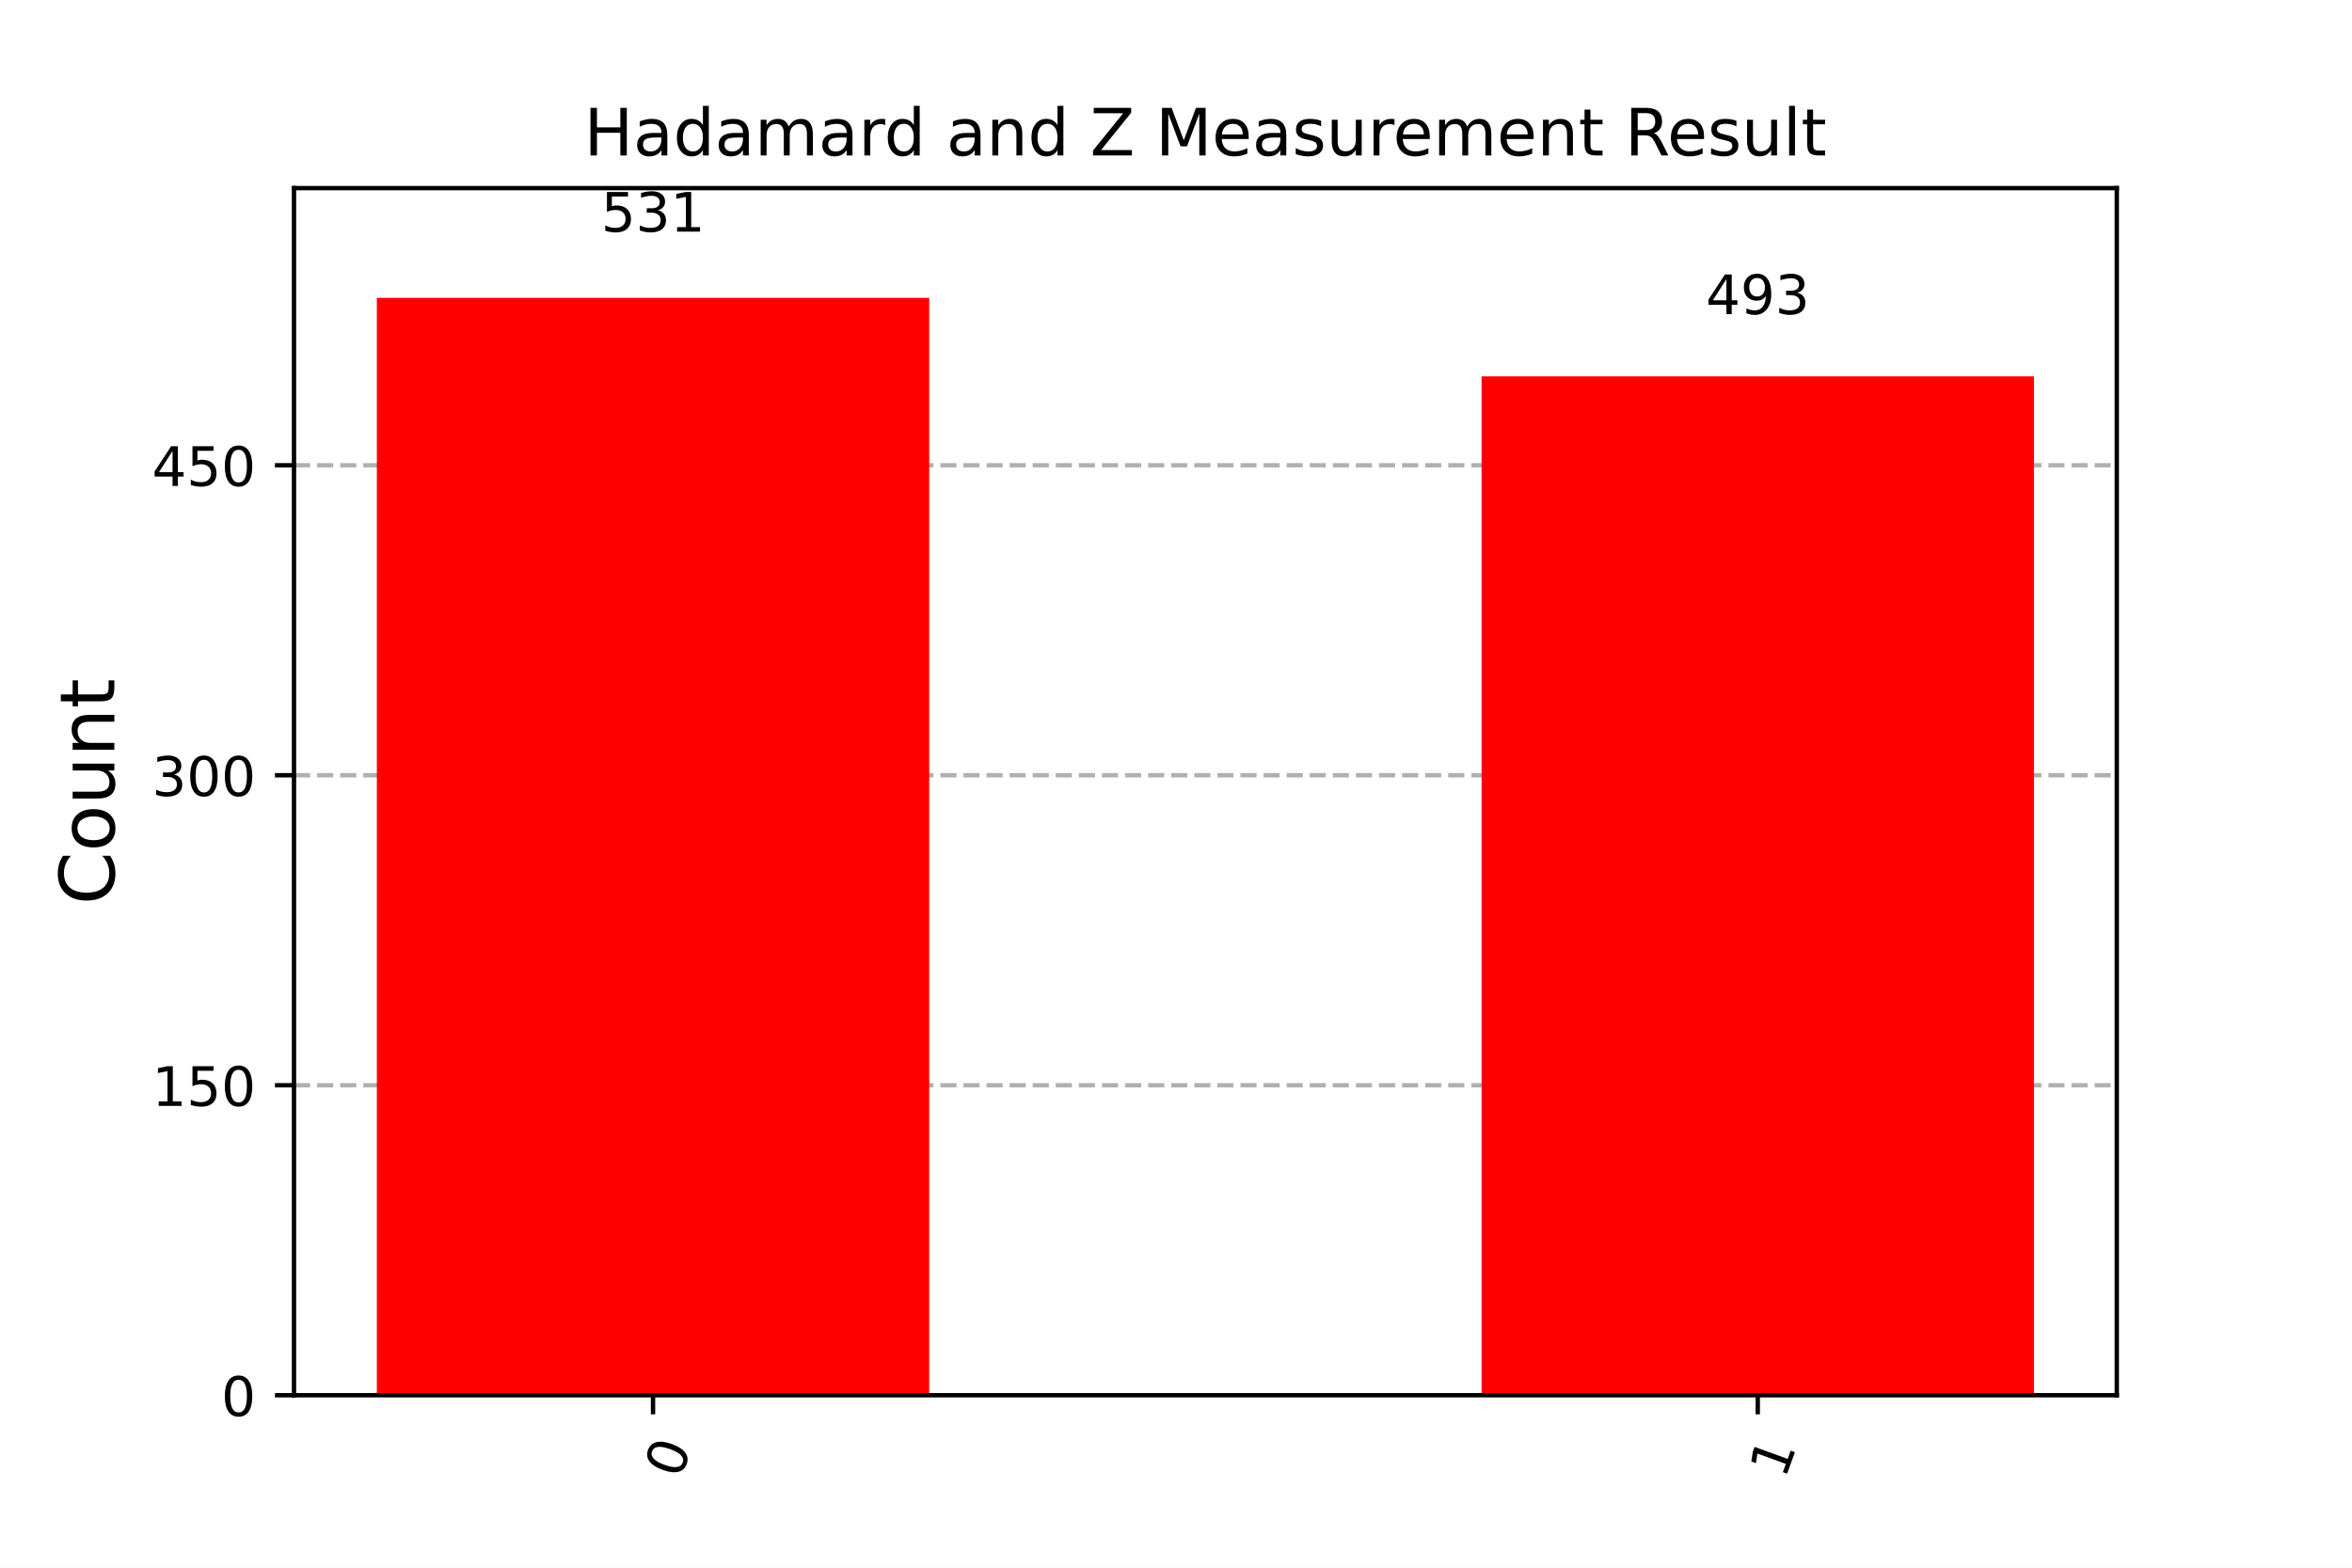
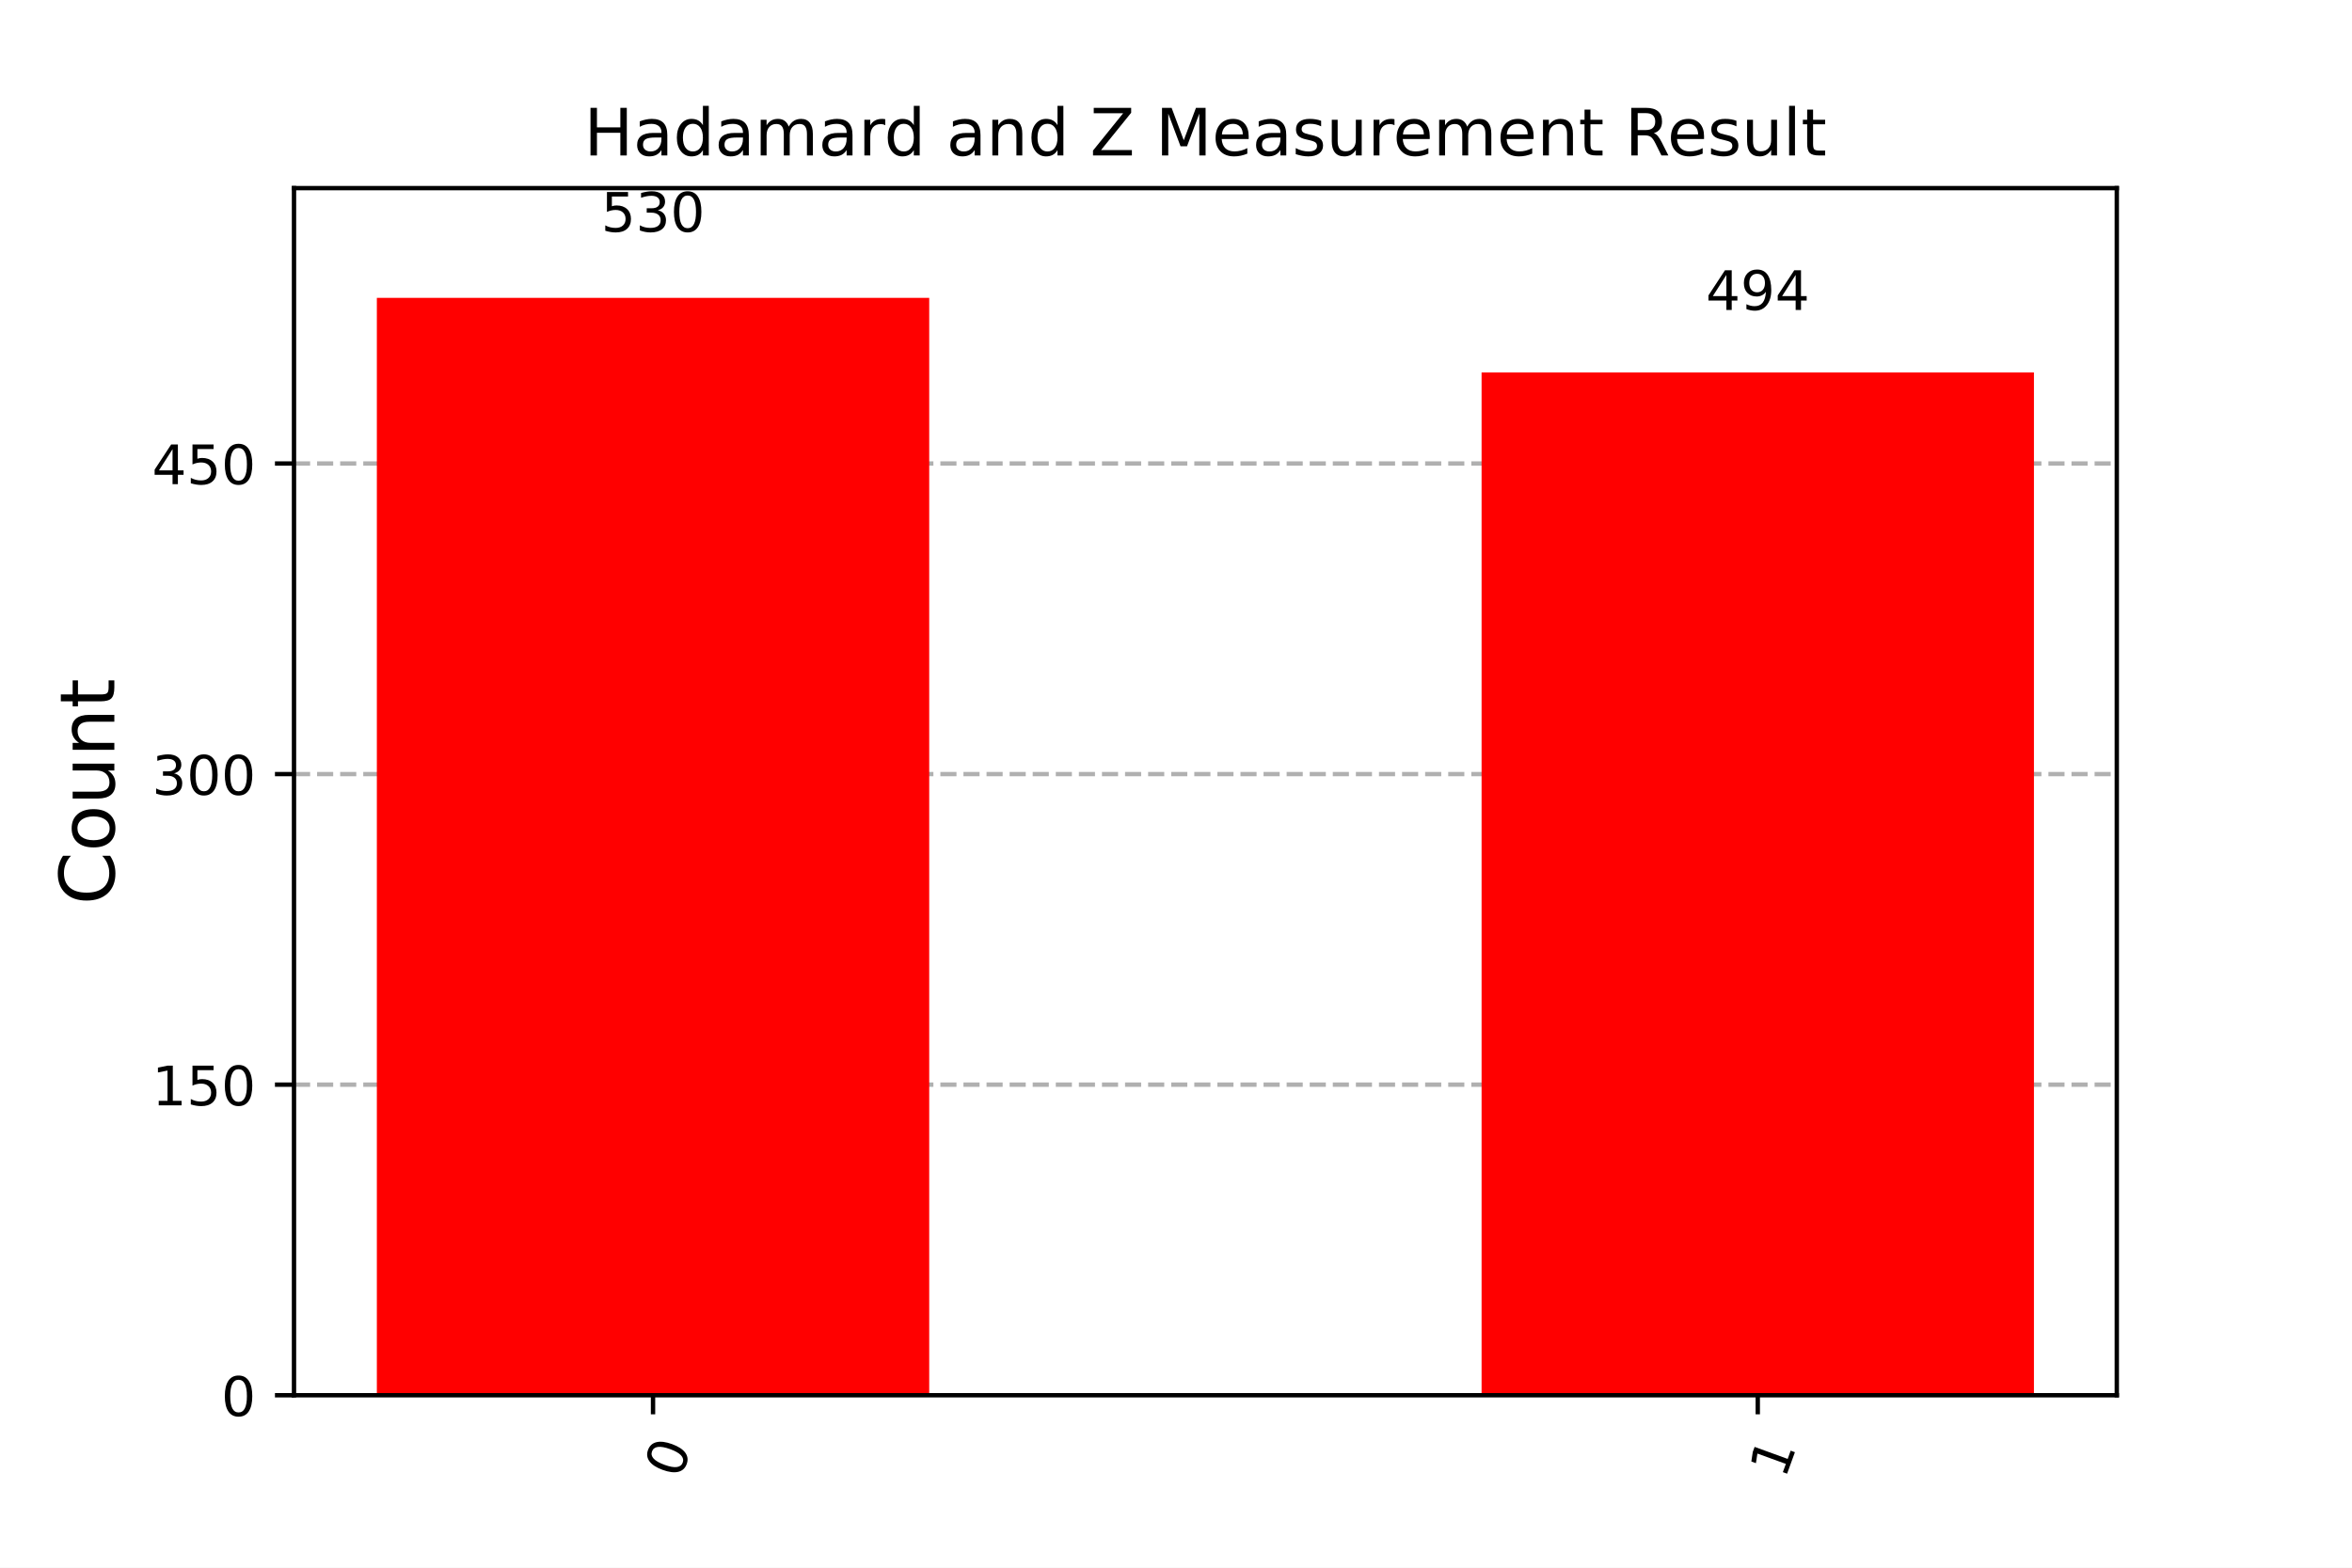
<svg xmlns="http://www.w3.org/2000/svg" xmlns:xlink="http://www.w3.org/1999/xlink" width="432pt" height="288pt" viewBox="0 0 432 288" version="1.1">
  <defs>
    <style type="text/css">*{stroke-linejoin: round; stroke-linecap: butt}</style>
  </defs>
  <g id="figure_1">
    <g id="patch_1">
      <path d="M 0 288  L 432 288  L 432 0  L 0 0  z " style="fill: #ffffff" />
    </g>
    <g id="axes_1">
      <g id="patch_2">
        <path d="M 54 256.32  L 388.8 256.32  L 388.8 34.56  L 54 34.56  z " style="fill: #ffffff" />
      </g>
      <g id="matplotlib.axis_1">
        <g id="xtick_1">
          <g id="line2d_1">
            <defs>
-               <path id="m2e60478d79" d="M 0 0  L 0 3.5  " style="stroke: #000000; stroke-width: 0.8" />
+               <path id="ma8fdbce6a0" d="M 0 0  L 0 3.5  " style="stroke: #000000; stroke-width: 0.8" />
            </defs>
            <g>
-               <use xlink:href="#m2e60478d79" x="119.945" y="256.32" style="stroke: #000000; stroke-width: 0.8" />
+               <use xlink:href="#ma8fdbce6a0" x="119.945" y="256.32" style="stroke: #000000; stroke-width: 0.8" />
            </g>
          </g>
          <g id="text_1">
            <g transform="translate(124.9095 271.8976) rotate(-70) scale(0.1 -0.1)">
              <defs>
                <path id="DejaVuSans-30" d="M 2034 4250  Q 1547 4250 1301 3770  Q 1056 3291 1056 2328  Q 1056 1369 1301 889  Q 1547 409 2034 409  Q 2525 409 2770 889  Q 3016 1369 3016 2328  Q 3016 3291 2770 3770  Q 2525 4250 2034 4250  z M 2034 4750  Q 2819 4750 3233 4129  Q 3647 3509 3647 2328  Q 3647 1150 3233 529  Q 2819 -91 2034 -91  Q 1250 -91 836 529  Q 422 1150 422 2328  Q 422 3509 836 4129  Q 1250 4750 2034 4750  z " transform="scale(0.015625)" />
              </defs>
              <use xlink:href="#DejaVuSans-30" />
            </g>
          </g>
        </g>
        <g id="xtick_2">
          <g id="line2d_2">
            <g>
-               <use xlink:href="#m2e60478d79" x="322.855" y="256.32" style="stroke: #000000; stroke-width: 0.8" />
+               <use xlink:href="#ma8fdbce6a0" x="322.855" y="256.32" style="stroke: #000000; stroke-width: 0.8" />
            </g>
          </g>
          <g id="text_2">
            <g transform="translate(327.8186 271.8976) rotate(-70) scale(0.1 -0.1)">
              <defs>
                <path id="DejaVuSans-31" d="M 794 531  L 1825 531  L 1825 4091  L 703 3866  L 703 4441  L 1819 4666  L 2450 4666  L 2450 531  L 3481 531  L 3481 0  L 794 0  L 794 531  z " transform="scale(0.015625)" />
              </defs>
              <use xlink:href="#DejaVuSans-31" />
            </g>
          </g>
        </g>
      </g>
      <g id="matplotlib.axis_2">
        <g id="ytick_1">
          <g id="line2d_3">
-             <path d="M 54 256.32  L 388.8 256.32  " clip-path="url(#p81f0a7da75)" style="fill: none; stroke-dasharray: 2.96,1.28; stroke-dashoffset: 0; stroke: #b0b0b0; stroke-width: 0.8" />
+             <path d="M 54 256.32  L 388.8 256.32  " clip-path="url(#pc90ab293f7)" style="fill: none; stroke-dasharray: 2.96,1.28; stroke-dashoffset: 0; stroke: #b0b0b0; stroke-width: 0.8" />
          </g>
          <g id="line2d_4">
            <defs>
-               <path id="m54eb7db6a5" d="M 0 0  L -3.5 0  " style="stroke: #000000; stroke-width: 0.8" />
+               <path id="mafc8831716" d="M 0 0  L -3.5 0  " style="stroke: #000000; stroke-width: 0.8" />
            </defs>
            <g>
-               <use xlink:href="#m54eb7db6a5" x="54" y="256.32" style="stroke: #000000; stroke-width: 0.8" />
+               <use xlink:href="#mafc8831716" x="54" y="256.32" style="stroke: #000000; stroke-width: 0.8" />
            </g>
          </g>
          <g id="text_3">
            <g transform="translate(40.6375 260.1192) scale(0.1 -0.1)">
              <use xlink:href="#DejaVuSans-30" />
            </g>
          </g>
        </g>
        <g id="ytick_2">
          <g id="line2d_5">
-             <path d="M 54 199.371  L 388.8 199.371  " clip-path="url(#p81f0a7da75)" style="fill: none; stroke-dasharray: 2.96,1.28; stroke-dashoffset: 0; stroke: #b0b0b0; stroke-width: 0.8" />
+             <path d="M 54 199.263  L 388.8 199.263  " clip-path="url(#pc90ab293f7)" style="fill: none; stroke-dasharray: 2.96,1.28; stroke-dashoffset: 0; stroke: #b0b0b0; stroke-width: 0.8" />
          </g>
          <g id="line2d_6">
            <g>
-               <use xlink:href="#m54eb7db6a5" x="54" y="199.371" style="stroke: #000000; stroke-width: 0.8" />
+               <use xlink:href="#mafc8831716" x="54" y="199.263" style="stroke: #000000; stroke-width: 0.8" />
            </g>
          </g>
          <g id="text_4">
-             <g transform="translate(27.9125 203.1701) scale(0.1 -0.1)">
+             <g transform="translate(27.9125 203.0626) scale(0.1 -0.1)">
              <defs>
                <path id="DejaVuSans-35" d="M 691 4666  L 3169 4666  L 3169 4134  L 1269 4134  L 1269 2991  Q 1406 3038 1543 3061  Q 1681 3084 1819 3084  Q 2600 3084 3056 2656  Q 3513 2228 3513 1497  Q 3513 744 3044 326  Q 2575 -91 1722 -91  Q 1428 -91 1123 -41  Q 819 9 494 109  L 494 744  Q 775 591 1075 516  Q 1375 441 1709 441  Q 2250 441 2565 725  Q 2881 1009 2881 1497  Q 2881 1984 2565 2268  Q 2250 2553 1709 2553  Q 1456 2553 1204 2497  Q 953 2441 691 2322  L 691 4666  z " transform="scale(0.015625)" />
              </defs>
              <use xlink:href="#DejaVuSans-31" />
              <use xlink:href="#DejaVuSans-35" transform="translate(63.62305 0)" />
              <use xlink:href="#DejaVuSans-30" transform="translate(127.2461 0)" />
            </g>
          </g>
        </g>
        <g id="ytick_3">
          <g id="line2d_7">
-             <path d="M 54 142.422  L 388.8 142.422  " clip-path="url(#p81f0a7da75)" style="fill: none; stroke-dasharray: 2.96,1.28; stroke-dashoffset: 0; stroke: #b0b0b0; stroke-width: 0.8" />
+             <path d="M 54 142.207  L 388.8 142.207  " clip-path="url(#pc90ab293f7)" style="fill: none; stroke-dasharray: 2.96,1.28; stroke-dashoffset: 0; stroke: #b0b0b0; stroke-width: 0.8" />
          </g>
          <g id="line2d_8">
            <g>
-               <use xlink:href="#m54eb7db6a5" x="54" y="142.422" style="stroke: #000000; stroke-width: 0.8" />
+               <use xlink:href="#mafc8831716" x="54" y="142.207" style="stroke: #000000; stroke-width: 0.8" />
            </g>
          </g>
          <g id="text_5">
-             <g transform="translate(27.9125 146.2209) scale(0.1 -0.1)">
+             <g transform="translate(27.9125 146.006) scale(0.1 -0.1)">
              <defs>
                <path id="DejaVuSans-33" d="M 2597 2516  Q 3050 2419 3304 2112  Q 3559 1806 3559 1356  Q 3559 666 3084 287  Q 2609 -91 1734 -91  Q 1441 -91 1130 -33  Q 819 25 488 141  L 488 750  Q 750 597 1062 519  Q 1375 441 1716 441  Q 2309 441 2620 675  Q 2931 909 2931 1356  Q 2931 1769 2642 2001  Q 2353 2234 1838 2234  L 1294 2234  L 1294 2753  L 1863 2753  Q 2328 2753 2575 2939  Q 2822 3125 2822 3475  Q 2822 3834 2567 4026  Q 2313 4219 1838 4219  Q 1578 4219 1281 4162  Q 984 4106 628 3988  L 628 4550  Q 988 4650 1302 4700  Q 1616 4750 1894 4750  Q 2613 4750 3031 4423  Q 3450 4097 3450 3541  Q 3450 3153 3228 2886  Q 3006 2619 2597 2516  z " transform="scale(0.015625)" />
              </defs>
              <use xlink:href="#DejaVuSans-33" />
              <use xlink:href="#DejaVuSans-30" transform="translate(63.62305 0)" />
              <use xlink:href="#DejaVuSans-30" transform="translate(127.2461 0)" />
            </g>
          </g>
        </g>
        <g id="ytick_4">
          <g id="line2d_9">
-             <path d="M 54 85.473  L 388.8 85.473  " clip-path="url(#p81f0a7da75)" style="fill: none; stroke-dasharray: 2.96,1.28; stroke-dashoffset: 0; stroke: #b0b0b0; stroke-width: 0.8" />
+             <path d="M 54 85.15  L 388.8 85.15  " clip-path="url(#pc90ab293f7)" style="fill: none; stroke-dasharray: 2.96,1.28; stroke-dashoffset: 0; stroke: #b0b0b0; stroke-width: 0.8" />
          </g>
          <g id="line2d_10">
            <g>
-               <use xlink:href="#m54eb7db6a5" x="54" y="85.473" style="stroke: #000000; stroke-width: 0.8" />
+               <use xlink:href="#mafc8831716" x="54" y="85.15" style="stroke: #000000; stroke-width: 0.8" />
            </g>
          </g>
          <g id="text_6">
-             <g transform="translate(27.9125 89.27176) scale(0.1 -0.1)">
+             <g transform="translate(27.9125 88.94941) scale(0.1 -0.1)">
              <defs>
                <path id="DejaVuSans-34" d="M 2419 4116  L 825 1625  L 2419 1625  L 2419 4116  z M 2253 4666  L 3047 4666  L 3047 1625  L 3713 1625  L 3713 1100  L 3047 1100  L 3047 0  L 2419 0  L 2419 1100  L 313 1100  L 313 1709  L 2253 4666  z " transform="scale(0.015625)" />
              </defs>
              <use xlink:href="#DejaVuSans-34" />
              <use xlink:href="#DejaVuSans-35" transform="translate(63.62305 0)" />
              <use xlink:href="#DejaVuSans-30" transform="translate(127.2461 0)" />
            </g>
          </g>
        </g>
        <g id="text_7">
          <g transform="translate(21.00094 166.2278) rotate(-90) scale(0.14 -0.14)">
            <defs>
              <path id="DejaVuSans-43" d="M 4122 4306  L 4122 3641  Q 3803 3938 3442 4084  Q 3081 4231 2675 4231  Q 1875 4231 1450 3742  Q 1025 3253 1025 2328  Q 1025 1406 1450 917  Q 1875 428 2675 428  Q 3081 428 3442 575  Q 3803 722 4122 1019  L 4122 359  Q 3791 134 3420 21  Q 3050 -91 2638 -91  Q 1578 -91 968 557  Q 359 1206 359 2328  Q 359 3453 968 4101  Q 1578 4750 2638 4750  Q 3056 4750 3426 4639  Q 3797 4528 4122 4306  z " transform="scale(0.015625)" />
              <path id="DejaVuSans-6f" d="M 1959 3097  Q 1497 3097 1228 2736  Q 959 2375 959 1747  Q 959 1119 1226 758  Q 1494 397 1959 397  Q 2419 397 2687 759  Q 2956 1122 2956 1747  Q 2956 2369 2687 2733  Q 2419 3097 1959 3097  z M 1959 3584  Q 2709 3584 3137 3096  Q 3566 2609 3566 1747  Q 3566 888 3137 398  Q 2709 -91 1959 -91  Q 1206 -91 779 398  Q 353 888 353 1747  Q 353 2609 779 3096  Q 1206 3584 1959 3584  z " transform="scale(0.015625)" />
              <path id="DejaVuSans-75" d="M 544 1381  L 544 3500  L 1119 3500  L 1119 1403  Q 1119 906 1312 657  Q 1506 409 1894 409  Q 2359 409 2629 706  Q 2900 1003 2900 1516  L 2900 3500  L 3475 3500  L 3475 0  L 2900 0  L 2900 538  Q 2691 219 2414 64  Q 2138 -91 1772 -91  Q 1169 -91 856 284  Q 544 659 544 1381  z M 1991 3584  L 1991 3584  z " transform="scale(0.015625)" />
              <path id="DejaVuSans-6e" d="M 3513 2113  L 3513 0  L 2938 0  L 2938 2094  Q 2938 2591 2744 2837  Q 2550 3084 2163 3084  Q 1697 3084 1428 2787  Q 1159 2491 1159 1978  L 1159 0  L 581 0  L 581 3500  L 1159 3500  L 1159 2956  Q 1366 3272 1645 3428  Q 1925 3584 2291 3584  Q 2894 3584 3203 3211  Q 3513 2838 3513 2113  z " transform="scale(0.015625)" />
              <path id="DejaVuSans-74" d="M 1172 4494  L 1172 3500  L 2356 3500  L 2356 3053  L 1172 3053  L 1172 1153  Q 1172 725 1289 603  Q 1406 481 1766 481  L 2356 481  L 2356 0  L 1766 0  Q 1100 0 847 248  Q 594 497 594 1153  L 594 3053  L 172 3053  L 172 3500  L 594 3500  L 594 4494  L 1172 4494  z " transform="scale(0.015625)" />
            </defs>
            <use xlink:href="#DejaVuSans-43" />
            <use xlink:href="#DejaVuSans-6f" transform="translate(69.82422 0)" />
            <use xlink:href="#DejaVuSans-75" transform="translate(131.0059 0)" />
            <use xlink:href="#DejaVuSans-6e" transform="translate(194.3848 0)" />
            <use xlink:href="#DejaVuSans-74" transform="translate(257.7637 0)" />
          </g>
        </g>
      </g>
      <g id="patch_3">
-         <path d="M 69.218 256.32  L 170.673 256.32  L 170.673 54.72  L 69.218 54.72  z " clip-path="url(#p81f0a7da75)" style="fill: #ff0000" />
+         <path d="M 69.218 256.32  L 170.673 256.32  L 170.673 54.72  L 69.218 54.72  z " clip-path="url(#pc90ab293f7)" style="fill: #ff0000" />
      </g>
      <g id="patch_4">
-         <path d="M 272.127 256.32  L 373.582 256.32  L 373.582 69.147  L 272.127 69.147  z " clip-path="url(#p81f0a7da75)" style="fill: #ff0000" />
+         <path d="M 272.127 256.32  L 373.582 256.32  L 373.582 68.414  L 272.127 68.414  z " clip-path="url(#pc90ab293f7)" style="fill: #ff0000" />
      </g>
      <g id="patch_5">
        <path d="M 54 256.32  L 54 34.56  " style="fill: none; stroke: #000000; stroke-width: 0.8; stroke-linejoin: miter; stroke-linecap: square" />
      </g>
      <g id="patch_6">
        <path d="M 388.8 256.32  L 388.8 34.56  " style="fill: none; stroke: #000000; stroke-width: 0.8; stroke-linejoin: miter; stroke-linecap: square" />
      </g>
      <g id="patch_7">
        <path d="M 54 256.32  L 388.8 256.32  " style="fill: none; stroke: #000000; stroke-width: 0.8; stroke-linejoin: miter; stroke-linecap: square" />
      </g>
      <g id="patch_8">
        <path d="M 54 34.56  L 388.8 34.56  " style="fill: none; stroke: #000000; stroke-width: 0.8; stroke-linejoin: miter; stroke-linecap: square" />
      </g>
      <g id="text_8">
        <g transform="translate(110.4017 42.56031) scale(0.1 -0.1)">
          <use xlink:href="#DejaVuSans-35" />
          <use xlink:href="#DejaVuSans-33" transform="translate(63.62305 0)" />
-           <use xlink:href="#DejaVuSans-31" transform="translate(127.2461 0)" />
+           <use xlink:href="#DejaVuSans-30" transform="translate(127.2461 0)" />
        </g>
      </g>
      <g id="text_9">
-         <g transform="translate(313.3108 57.70879) scale(0.1 -0.1)">
+         <g transform="translate(313.3108 56.93858) scale(0.1 -0.1)">
          <defs>
            <path id="DejaVuSans-39" d="M 703 97  L 703 672  Q 941 559 1184 500  Q 1428 441 1663 441  Q 2288 441 2617 861  Q 2947 1281 2994 2138  Q 2813 1869 2534 1725  Q 2256 1581 1919 1581  Q 1219 1581 811 2004  Q 403 2428 403 3163  Q 403 3881 828 4315  Q 1253 4750 1959 4750  Q 2769 4750 3195 4129  Q 3622 3509 3622 2328  Q 3622 1225 3098 567  Q 2575 -91 1691 -91  Q 1453 -91 1209 -44  Q 966 3 703 97  z M 1959 2075  Q 2384 2075 2632 2365  Q 2881 2656 2881 3163  Q 2881 3666 2632 3958  Q 2384 4250 1959 4250  Q 1534 4250 1286 3958  Q 1038 3666 1038 3163  Q 1038 2656 1286 2365  Q 1534 2075 1959 2075  z " transform="scale(0.015625)" />
          </defs>
          <use xlink:href="#DejaVuSans-34" />
          <use xlink:href="#DejaVuSans-39" transform="translate(63.62305 0)" />
-           <use xlink:href="#DejaVuSans-33" transform="translate(127.2461 0)" />
+           <use xlink:href="#DejaVuSans-34" transform="translate(127.2461 0)" />
        </g>
      </g>
      <g id="text_10">
        <g transform="translate(107.2809 28.56) scale(0.12 -0.12)">
          <defs>
            <path id="DejaVuSans-48" d="M 628 4666  L 1259 4666  L 1259 2753  L 3553 2753  L 3553 4666  L 4184 4666  L 4184 0  L 3553 0  L 3553 2222  L 1259 2222  L 1259 0  L 628 0  L 628 4666  z " transform="scale(0.015625)" />
            <path id="DejaVuSans-61" d="M 2194 1759  Q 1497 1759 1228 1600  Q 959 1441 959 1056  Q 959 750 1161 570  Q 1363 391 1709 391  Q 2188 391 2477 730  Q 2766 1069 2766 1631  L 2766 1759  L 2194 1759  z M 3341 1997  L 3341 0  L 2766 0  L 2766 531  Q 2569 213 2275 61  Q 1981 -91 1556 -91  Q 1019 -91 701 211  Q 384 513 384 1019  Q 384 1609 779 1909  Q 1175 2209 1959 2209  L 2766 2209  L 2766 2266  Q 2766 2663 2505 2880  Q 2244 3097 1772 3097  Q 1472 3097 1187 3025  Q 903 2953 641 2809  L 641 3341  Q 956 3463 1253 3523  Q 1550 3584 1831 3584  Q 2591 3584 2966 3190  Q 3341 2797 3341 1997  z " transform="scale(0.015625)" />
            <path id="DejaVuSans-64" d="M 2906 2969  L 2906 4863  L 3481 4863  L 3481 0  L 2906 0  L 2906 525  Q 2725 213 2448 61  Q 2172 -91 1784 -91  Q 1150 -91 751 415  Q 353 922 353 1747  Q 353 2572 751 3078  Q 1150 3584 1784 3584  Q 2172 3584 2448 3432  Q 2725 3281 2906 2969  z M 947 1747  Q 947 1113 1208 752  Q 1469 391 1925 391  Q 2381 391 2643 752  Q 2906 1113 2906 1747  Q 2906 2381 2643 2742  Q 2381 3103 1925 3103  Q 1469 3103 1208 2742  Q 947 2381 947 1747  z " transform="scale(0.015625)" />
            <path id="DejaVuSans-6d" d="M 3328 2828  Q 3544 3216 3844 3400  Q 4144 3584 4550 3584  Q 5097 3584 5394 3201  Q 5691 2819 5691 2113  L 5691 0  L 5113 0  L 5113 2094  Q 5113 2597 4934 2840  Q 4756 3084 4391 3084  Q 3944 3084 3684 2787  Q 3425 2491 3425 1978  L 3425 0  L 2847 0  L 2847 2094  Q 2847 2600 2669 2842  Q 2491 3084 2119 3084  Q 1678 3084 1418 2786  Q 1159 2488 1159 1978  L 1159 0  L 581 0  L 581 3500  L 1159 3500  L 1159 2956  Q 1356 3278 1631 3431  Q 1906 3584 2284 3584  Q 2666 3584 2933 3390  Q 3200 3197 3328 2828  z " transform="scale(0.015625)" />
            <path id="DejaVuSans-72" d="M 2631 2963  Q 2534 3019 2420 3045  Q 2306 3072 2169 3072  Q 1681 3072 1420 2755  Q 1159 2438 1159 1844  L 1159 0  L 581 0  L 581 3500  L 1159 3500  L 1159 2956  Q 1341 3275 1631 3429  Q 1922 3584 2338 3584  Q 2397 3584 2469 3576  Q 2541 3569 2628 3553  L 2631 2963  z " transform="scale(0.015625)" />
            <path id="DejaVuSans-20" transform="scale(0.015625)" />
            <path id="DejaVuSans-5a" d="M 359 4666  L 4025 4666  L 4025 4184  L 1075 531  L 4097 531  L 4097 0  L 288 0  L 288 481  L 3238 4134  L 359 4134  L 359 4666  z " transform="scale(0.015625)" />
            <path id="DejaVuSans-4d" d="M 628 4666  L 1569 4666  L 2759 1491  L 3956 4666  L 4897 4666  L 4897 0  L 4281 0  L 4281 4097  L 3078 897  L 2444 897  L 1241 4097  L 1241 0  L 628 0  L 628 4666  z " transform="scale(0.015625)" />
            <path id="DejaVuSans-65" d="M 3597 1894  L 3597 1613  L 953 1613  Q 991 1019 1311 708  Q 1631 397 2203 397  Q 2534 397 2845 478  Q 3156 559 3463 722  L 3463 178  Q 3153 47 2828 -22  Q 2503 -91 2169 -91  Q 1331 -91 842 396  Q 353 884 353 1716  Q 353 2575 817 3079  Q 1281 3584 2069 3584  Q 2775 3584 3186 3129  Q 3597 2675 3597 1894  z M 3022 2063  Q 3016 2534 2758 2815  Q 2500 3097 2075 3097  Q 1594 3097 1305 2825  Q 1016 2553 972 2059  L 3022 2063  z " transform="scale(0.015625)" />
            <path id="DejaVuSans-73" d="M 2834 3397  L 2834 2853  Q 2591 2978 2328 3040  Q 2066 3103 1784 3103  Q 1356 3103 1142 2972  Q 928 2841 928 2578  Q 928 2378 1081 2264  Q 1234 2150 1697 2047  L 1894 2003  Q 2506 1872 2764 1633  Q 3022 1394 3022 966  Q 3022 478 2636 193  Q 2250 -91 1575 -91  Q 1294 -91 989 -36  Q 684 19 347 128  L 347 722  Q 666 556 975 473  Q 1284 391 1588 391  Q 1994 391 2212 530  Q 2431 669 2431 922  Q 2431 1156 2273 1281  Q 2116 1406 1581 1522  L 1381 1569  Q 847 1681 609 1914  Q 372 2147 372 2553  Q 372 3047 722 3315  Q 1072 3584 1716 3584  Q 2034 3584 2315 3537  Q 2597 3491 2834 3397  z " transform="scale(0.015625)" />
            <path id="DejaVuSans-52" d="M 2841 2188  Q 3044 2119 3236 1894  Q 3428 1669 3622 1275  L 4263 0  L 3584 0  L 2988 1197  Q 2756 1666 2539 1819  Q 2322 1972 1947 1972  L 1259 1972  L 1259 0  L 628 0  L 628 4666  L 2053 4666  Q 2853 4666 3247 4331  Q 3641 3997 3641 3322  Q 3641 2881 3436 2590  Q 3231 2300 2841 2188  z M 1259 4147  L 1259 2491  L 2053 2491  Q 2509 2491 2742 2702  Q 2975 2913 2975 3322  Q 2975 3731 2742 3939  Q 2509 4147 2053 4147  L 1259 4147  z " transform="scale(0.015625)" />
            <path id="DejaVuSans-6c" d="M 603 4863  L 1178 4863  L 1178 0  L 603 0  L 603 4863  z " transform="scale(0.015625)" />
          </defs>
          <use xlink:href="#DejaVuSans-48" />
          <use xlink:href="#DejaVuSans-61" transform="translate(75.19531 0)" />
          <use xlink:href="#DejaVuSans-64" transform="translate(136.4746 0)" />
          <use xlink:href="#DejaVuSans-61" transform="translate(199.9512 0)" />
          <use xlink:href="#DejaVuSans-6d" transform="translate(261.2305 0)" />
          <use xlink:href="#DejaVuSans-61" transform="translate(358.6426 0)" />
          <use xlink:href="#DejaVuSans-72" transform="translate(419.9219 0)" />
          <use xlink:href="#DejaVuSans-64" transform="translate(459.2852 0)" />
          <use xlink:href="#DejaVuSans-20" transform="translate(522.7617 0)" />
          <use xlink:href="#DejaVuSans-61" transform="translate(554.5488 0)" />
          <use xlink:href="#DejaVuSans-6e" transform="translate(615.8281 0)" />
          <use xlink:href="#DejaVuSans-64" transform="translate(679.207 0)" />
          <use xlink:href="#DejaVuSans-20" transform="translate(742.6836 0)" />
          <use xlink:href="#DejaVuSans-5a" transform="translate(774.4707 0)" />
          <use xlink:href="#DejaVuSans-20" transform="translate(842.9766 0)" />
          <use xlink:href="#DejaVuSans-4d" transform="translate(874.7637 0)" />
          <use xlink:href="#DejaVuSans-65" transform="translate(961.043 0)" />
          <use xlink:href="#DejaVuSans-61" transform="translate(1022.566 0)" />
          <use xlink:href="#DejaVuSans-73" transform="translate(1083.846 0)" />
          <use xlink:href="#DejaVuSans-75" transform="translate(1135.945 0)" />
          <use xlink:href="#DejaVuSans-72" transform="translate(1199.324 0)" />
          <use xlink:href="#DejaVuSans-65" transform="translate(1238.188 0)" />
          <use xlink:href="#DejaVuSans-6d" transform="translate(1299.711 0)" />
          <use xlink:href="#DejaVuSans-65" transform="translate(1397.123 0)" />
          <use xlink:href="#DejaVuSans-6e" transform="translate(1458.646 0)" />
          <use xlink:href="#DejaVuSans-74" transform="translate(1522.025 0)" />
          <use xlink:href="#DejaVuSans-20" transform="translate(1561.234 0)" />
          <use xlink:href="#DejaVuSans-52" transform="translate(1593.021 0)" />
          <use xlink:href="#DejaVuSans-65" transform="translate(1658.004 0)" />
          <use xlink:href="#DejaVuSans-73" transform="translate(1719.527 0)" />
          <use xlink:href="#DejaVuSans-75" transform="translate(1771.627 0)" />
          <use xlink:href="#DejaVuSans-6c" transform="translate(1835.006 0)" />
          <use xlink:href="#DejaVuSans-74" transform="translate(1862.789 0)" />
        </g>
      </g>
    </g>
  </g>
  <defs>
-     <clipPath id="p81f0a7da75">
+     <clipPath id="pc90ab293f7">
      <rect x="54" y="34.56" width="334.8" height="221.76" />
    </clipPath>
  </defs>
</svg>
